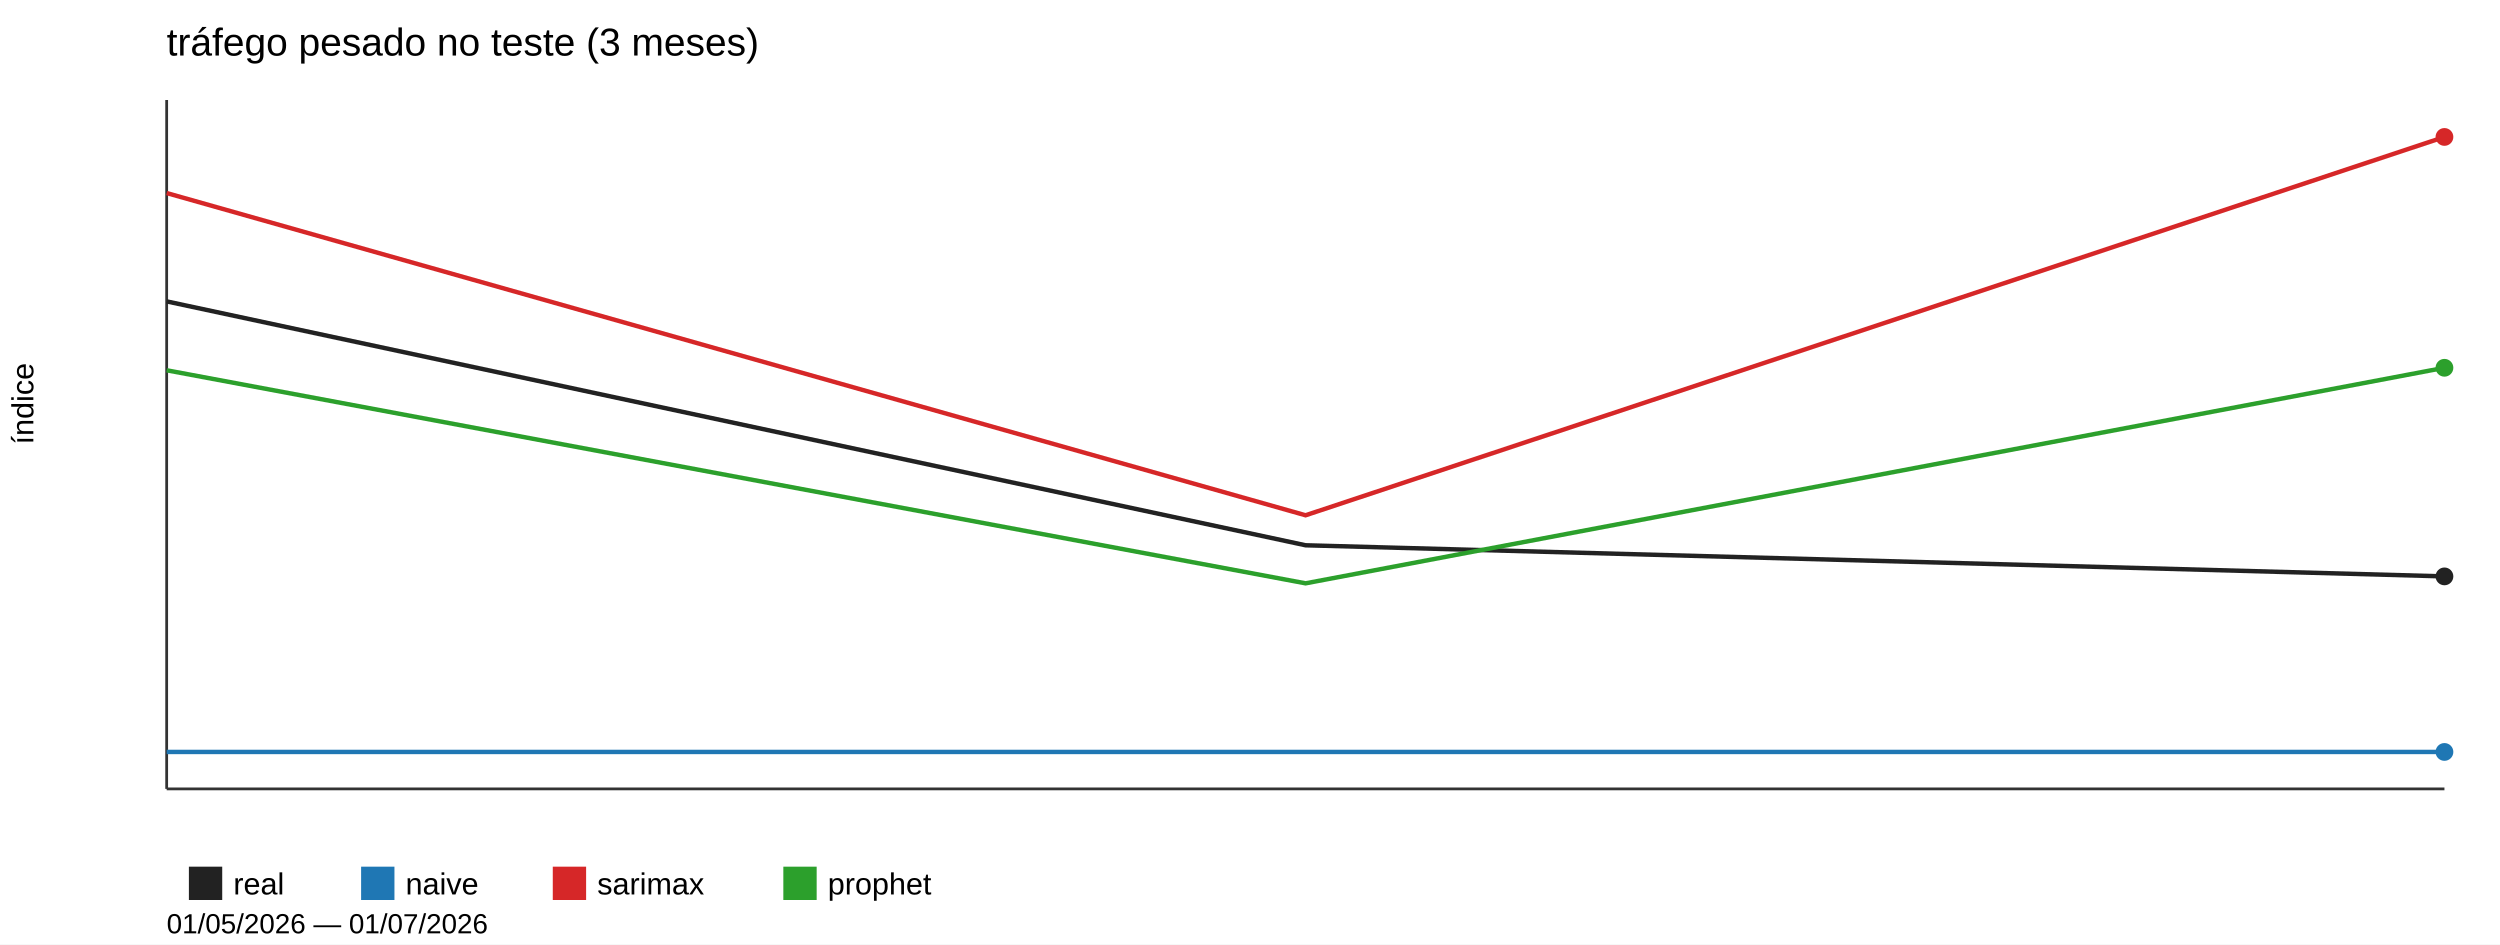
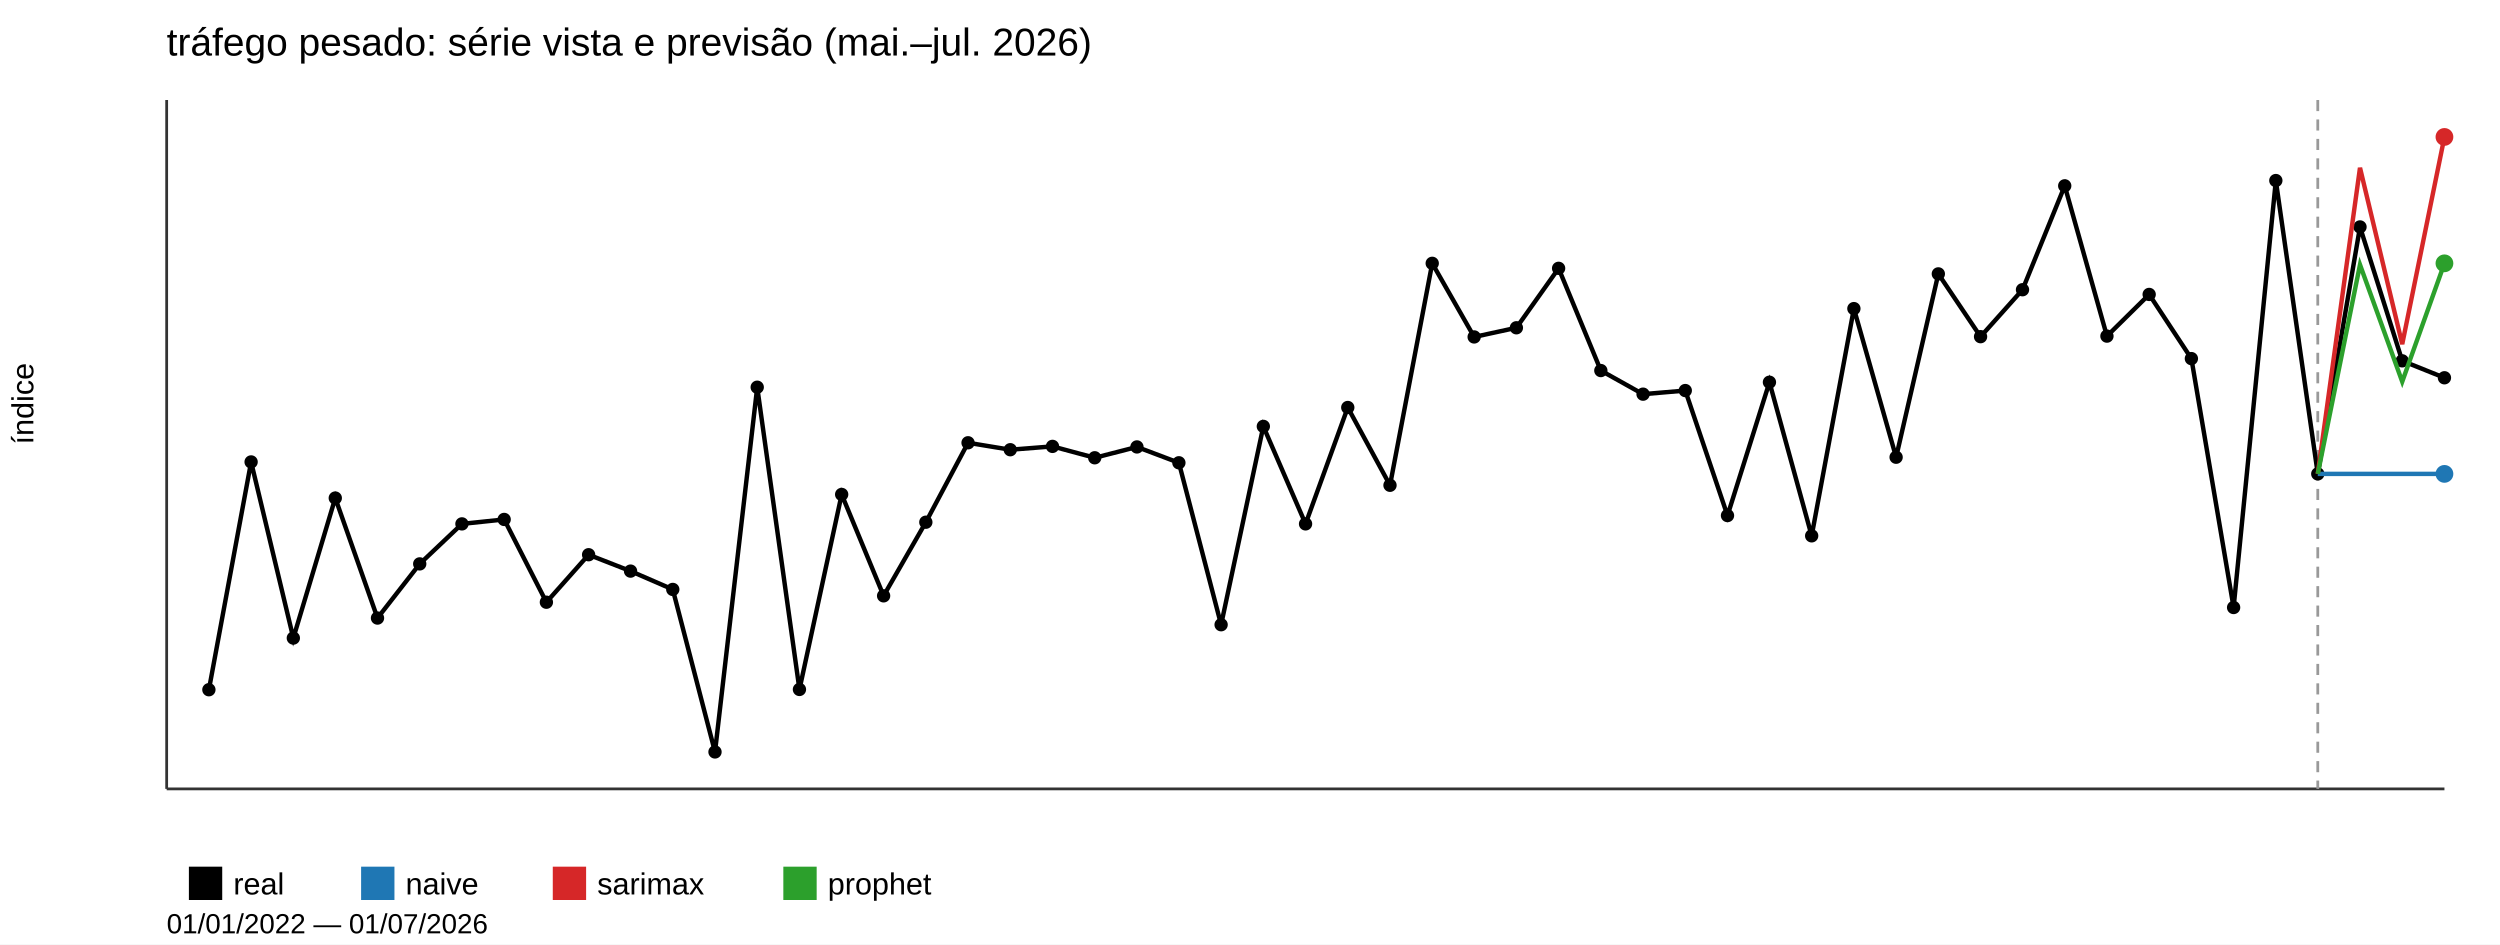
<svg xmlns="http://www.w3.org/2000/svg" width="900" height="340" viewBox="0 0 900 340">
  <rect width="100%" height="100%" fill="#fff" />
-   <text x="60" y="20" font-family="Segoe UI, Arial" font-size="14">tráfego pesado no teste (3 meses)</text>
+   <text x="60" y="20" font-family="Segoe UI, Arial" font-size="14">tráfego pesado: série vista e previsão (mai.–jul. 2026)</text>
  <text x="12" y="160.0" font-family="Segoe UI, Arial" font-size="11" transform="rotate(-90 12 160.0)">índice</text>
  <line x1="60" y1="36" x2="60" y2="284" stroke="#333" stroke-width="1" />
  <line x1="60" y1="284" x2="880" y2="284" stroke="#333" stroke-width="1" />
-   <polyline points="60.0,108.5 470.0,196.3 880.0,207.5" fill="none" stroke="#222222" stroke-width="1.6" />
-   <circle cx="880.0" cy="207.5" r="3.2" fill="#222222" />
-   <polyline points="60.0,270.7 470.0,270.7 880.0,270.7" fill="none" stroke="#1f77b4" stroke-width="1.6" />
-   <circle cx="880.0" cy="270.7" r="3.2" fill="#1f77b4" />
-   <polyline points="60.0,69.5 470.0,185.5 880.0,49.3" fill="none" stroke="#d62728" stroke-width="1.6" />
+   <line x1="834.4" y1="36" x2="834.4" y2="284" stroke="#999" stroke-width="1" stroke-dasharray="4 3" />
+   <polyline points="75.2,248.3 90.4,166.3 105.6,229.7 120.7,179.3 135.9,222.5 151.1,203.0 166.3,188.6 181.5,187.0 196.7,216.8 211.9,199.7 227.0,205.6 242.2,212.2 257.4,270.7 272.6,139.4 287.8,248.2 303.0,178.0 318.1,214.5 333.3,188.0 348.5,159.4 363.7,161.9 378.9,160.7 394.1,164.8 409.3,160.9 424.4,166.6 439.6,224.9 454.8,153.5 470.0,188.6 485.2,146.7 500.4,174.7 515.6,94.8 530.7,121.3 545.9,118.0 561.1,96.6 576.3,133.4 591.5,141.9 606.7,140.6 621.9,185.6 637.0,137.6 652.2,192.9 667.4,111.1 682.6,164.6 697.8,98.6 713.0,121.2 728.1,104.3 743.3,66.9 758.5,121.0 773.7,106.0 788.9,129.1 804.1,218.7 819.3,65.0 834.4,170.6 849.6,81.7 864.8,129.9 880.0,136.0" fill="none" stroke="#000000" stroke-width="1.6" />
+   <circle cx="75.2" cy="248.3" r="2.4" fill="#000000" />
+   <circle cx="90.4" cy="166.3" r="2.4" fill="#000000" />
+   <circle cx="105.6" cy="229.7" r="2.4" fill="#000000" />
+   <circle cx="120.7" cy="179.3" r="2.4" fill="#000000" />
+   <circle cx="135.9" cy="222.5" r="2.4" fill="#000000" />
+   <circle cx="151.1" cy="203.0" r="2.4" fill="#000000" />
+   <circle cx="166.3" cy="188.6" r="2.4" fill="#000000" />
+   <circle cx="181.5" cy="187.0" r="2.4" fill="#000000" />
+   <circle cx="196.7" cy="216.8" r="2.4" fill="#000000" />
+   <circle cx="211.9" cy="199.7" r="2.4" fill="#000000" />
+   <circle cx="227.0" cy="205.6" r="2.4" fill="#000000" />
+   <circle cx="242.2" cy="212.2" r="2.4" fill="#000000" />
+   <circle cx="257.4" cy="270.7" r="2.4" fill="#000000" />
+   <circle cx="272.6" cy="139.4" r="2.4" fill="#000000" />
+   <circle cx="287.8" cy="248.2" r="2.4" fill="#000000" />
+   <circle cx="303.0" cy="178.0" r="2.4" fill="#000000" />
+   <circle cx="318.1" cy="214.5" r="2.4" fill="#000000" />
+   <circle cx="333.3" cy="188.0" r="2.4" fill="#000000" />
+   <circle cx="348.5" cy="159.4" r="2.4" fill="#000000" />
+   <circle cx="363.7" cy="161.9" r="2.4" fill="#000000" />
+   <circle cx="378.9" cy="160.7" r="2.4" fill="#000000" />
+   <circle cx="394.1" cy="164.8" r="2.4" fill="#000000" />
+   <circle cx="409.3" cy="160.9" r="2.4" fill="#000000" />
+   <circle cx="424.4" cy="166.6" r="2.4" fill="#000000" />
+   <circle cx="439.6" cy="224.9" r="2.4" fill="#000000" />
+   <circle cx="454.8" cy="153.5" r="2.4" fill="#000000" />
+   <circle cx="470.0" cy="188.6" r="2.4" fill="#000000" />
+   <circle cx="485.2" cy="146.7" r="2.4" fill="#000000" />
+   <circle cx="500.4" cy="174.7" r="2.4" fill="#000000" />
+   <circle cx="515.6" cy="94.8" r="2.4" fill="#000000" />
+   <circle cx="530.7" cy="121.3" r="2.4" fill="#000000" />
+   <circle cx="545.9" cy="118.0" r="2.4" fill="#000000" />
+   <circle cx="561.1" cy="96.6" r="2.4" fill="#000000" />
+   <circle cx="576.3" cy="133.4" r="2.4" fill="#000000" />
+   <circle cx="591.5" cy="141.9" r="2.4" fill="#000000" />
+   <circle cx="606.7" cy="140.6" r="2.4" fill="#000000" />
+   <circle cx="621.9" cy="185.6" r="2.4" fill="#000000" />
+   <circle cx="637.0" cy="137.6" r="2.4" fill="#000000" />
+   <circle cx="652.2" cy="192.9" r="2.4" fill="#000000" />
+   <circle cx="667.4" cy="111.1" r="2.4" fill="#000000" />
+   <circle cx="682.6" cy="164.6" r="2.4" fill="#000000" />
+   <circle cx="697.8" cy="98.6" r="2.4" fill="#000000" />
+   <circle cx="713.0" cy="121.2" r="2.4" fill="#000000" />
+   <circle cx="728.1" cy="104.3" r="2.4" fill="#000000" />
+   <circle cx="743.3" cy="66.9" r="2.4" fill="#000000" />
+   <circle cx="758.5" cy="121.0" r="2.4" fill="#000000" />
+   <circle cx="773.7" cy="106.0" r="2.4" fill="#000000" />
+   <circle cx="788.9" cy="129.1" r="2.4" fill="#000000" />
+   <circle cx="804.1" cy="218.7" r="2.4" fill="#000000" />
+   <circle cx="819.3" cy="65.0" r="2.4" fill="#000000" />
+   <circle cx="834.4" cy="170.6" r="2.4" fill="#000000" />
+   <circle cx="849.6" cy="81.7" r="2.4" fill="#000000" />
+   <circle cx="864.8" cy="129.9" r="2.4" fill="#000000" />
+   <circle cx="880.0" cy="136.0" r="2.4" fill="#000000" />
+   <polyline points="834.4,170.6 849.6,170.6 864.8,170.6 880.0,170.6" fill="none" stroke="#1f77b4" stroke-width="1.6" />
+   <circle cx="880.0" cy="170.6" r="3.2" fill="#1f77b4" />
+   <polyline points="834.4,170.6 849.6,60.4 864.8,123.9 880.0,49.3" fill="none" stroke="#d62728" stroke-width="1.6" />
  <circle cx="880.0" cy="49.3" r="3.2" fill="#d62728" />
-   <polyline points="60.0,133.3 470.0,210.0 880.0,132.4" fill="none" stroke="#2ca02c" stroke-width="1.6" />
-   <circle cx="880.0" cy="132.4" r="3.2" fill="#2ca02c" />
-   <rect x="68" y="312" width="12" height="12" fill="#222222" />
+   <polyline points="834.4,170.6 849.6,95.3 864.8,137.4 880.0,94.8" fill="none" stroke="#2ca02c" stroke-width="1.6" />
+   <circle cx="880.0" cy="94.8" r="3.2" fill="#2ca02c" />
+   <rect x="68" y="312" width="12" height="12" fill="#000000" />
  <text x="84" y="322" font-family="Segoe UI, Arial" font-size="11">real</text>
  <rect x="130" y="312" width="12" height="12" fill="#1f77b4" />
  <text x="146" y="322" font-family="Segoe UI, Arial" font-size="11">naive</text>
  <rect x="199" y="312" width="12" height="12" fill="#d62728" />
  <text x="215" y="322" font-family="Segoe UI, Arial" font-size="11">sarimax</text>
  <rect x="282" y="312" width="12" height="12" fill="#2ca02c" />
  <text x="298" y="322" font-family="Segoe UI, Arial" font-size="11">prophet</text>
-   <text x="60" y="336" font-family="Segoe UI, Arial" font-size="10">01/05/2026 — 01/07/2026</text>
+   <text x="60" y="336" font-family="Segoe UI, Arial" font-size="10">01/01/2022 — 01/07/2026</text>
</svg>
